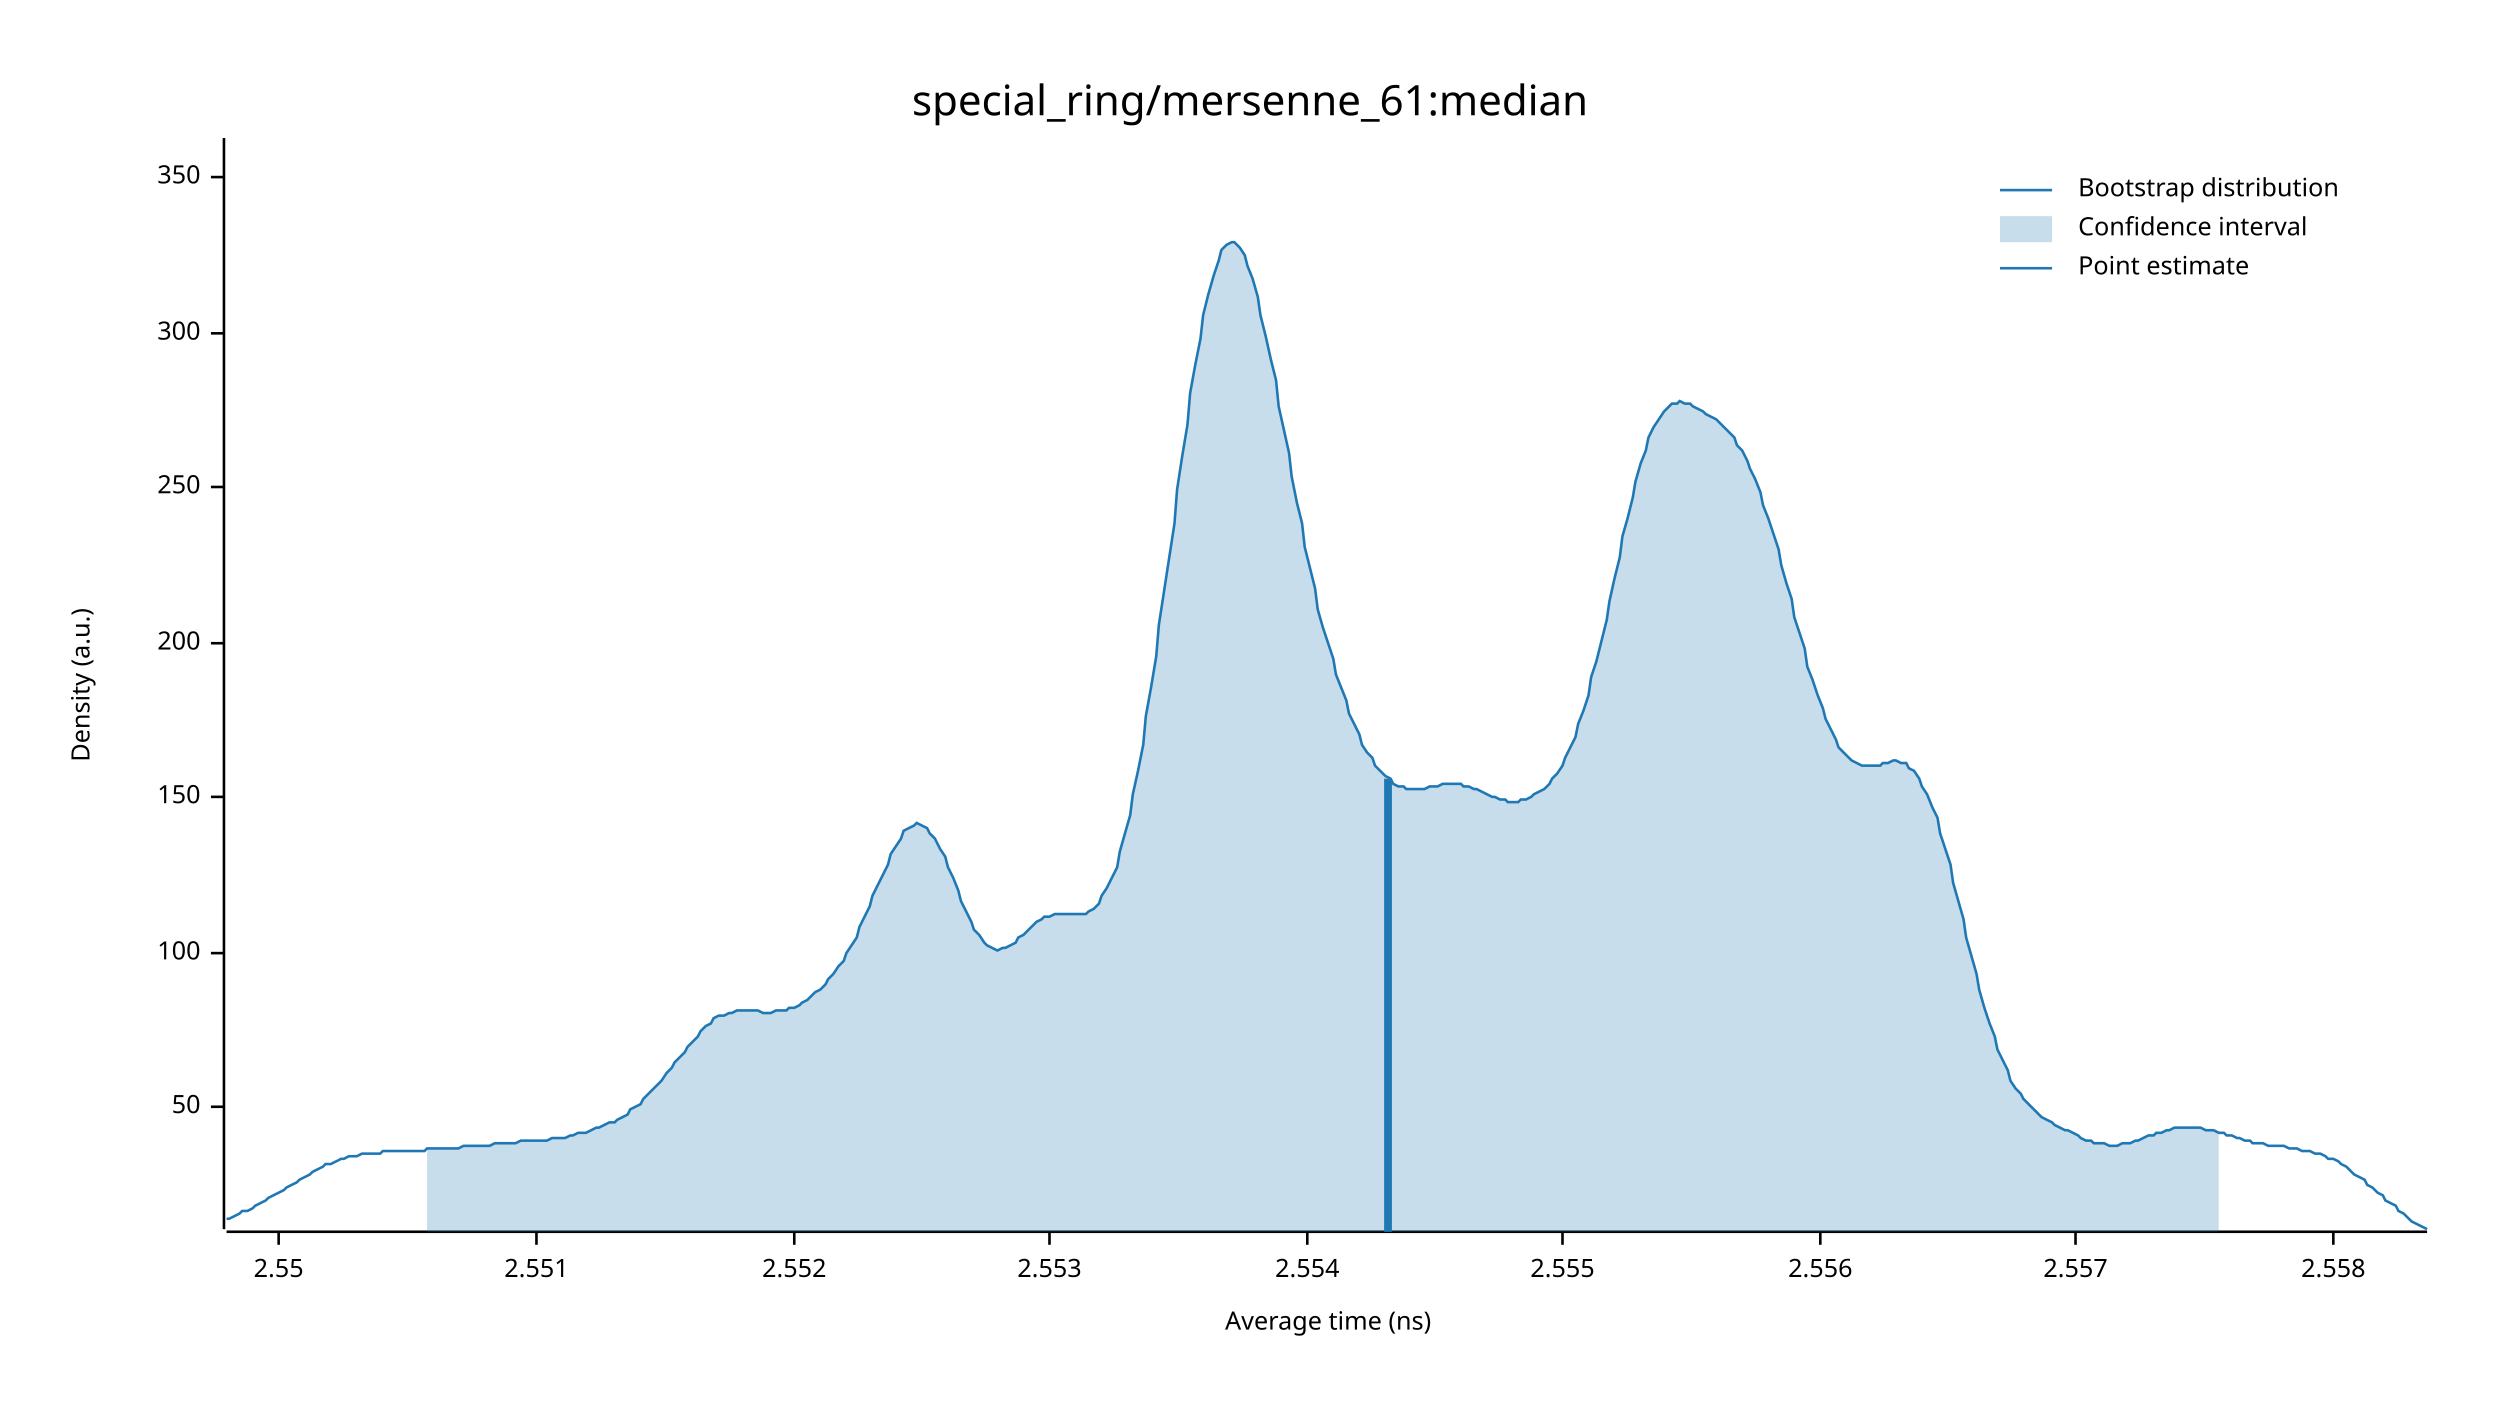
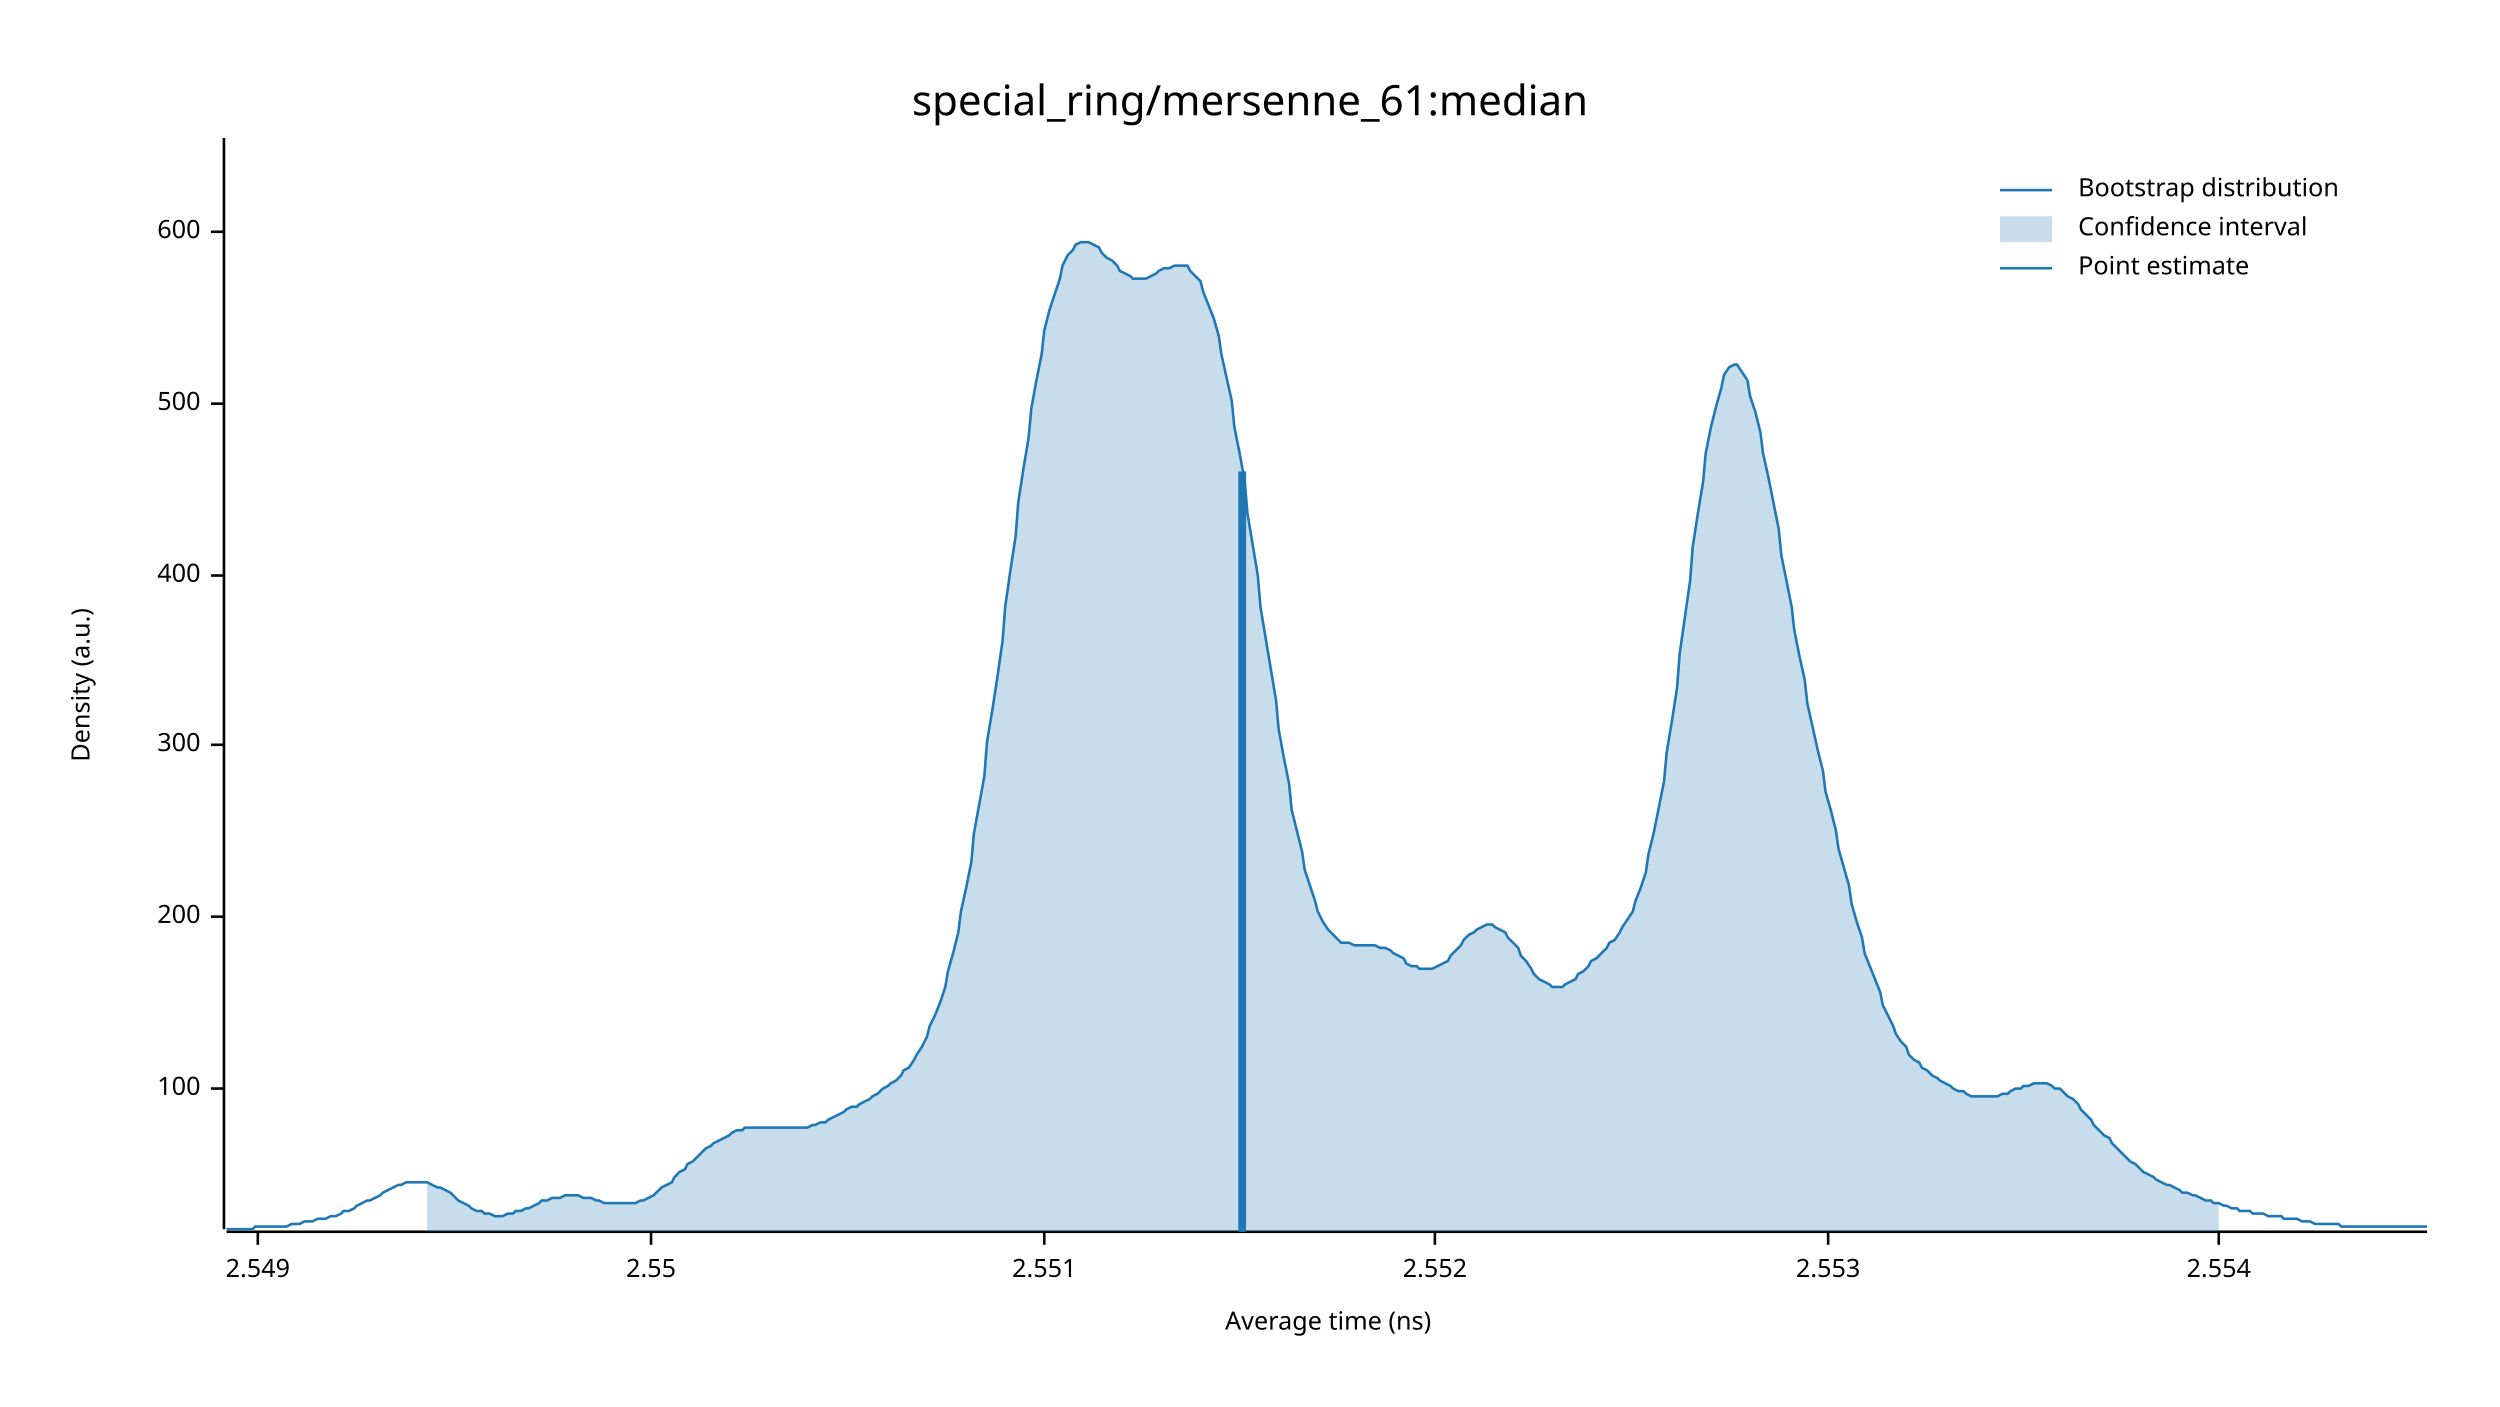
<svg xmlns="http://www.w3.org/2000/svg" width="960" height="540" viewBox="0 0 960 540">
  <text x="480" y="32" dy="0.76em" text-anchor="middle" font-family="sans-serif" font-size="16.129" opacity="1" fill="#000000">
special_ring/mersenne_61:median
</text>
  <text x="27" y="263" dy="0.76em" text-anchor="middle" font-family="sans-serif" font-size="9.677" opacity="1" fill="#000000" transform="rotate(270, 27, 263)">
Density (a.u.)
</text>
  <text x="510" y="513" dy="-0.5ex" text-anchor="middle" font-family="sans-serif" font-size="9.677" opacity="1" fill="#000000">
Average time (ns)
</text>
  <polyline fill="none" opacity="1" stroke="#000000" stroke-width="1" points="86,53 86,472 " />
-   <text x="77" y="425" dy="0.5ex" text-anchor="end" font-family="sans-serif" font-size="9.677" opacity="1" fill="#000000">
- 50
- </text>
-   <polyline fill="none" opacity="1" stroke="#000000" stroke-width="1" points="81,425 86,425 " />
-   <text x="77" y="366" dy="0.5ex" text-anchor="end" font-family="sans-serif" font-size="9.677" opacity="1" fill="#000000">
+   <text x="77" y="418" dy="0.5ex" text-anchor="end" font-family="sans-serif" font-size="9.677" opacity="1" fill="#000000">
100
</text>
-   <polyline fill="none" opacity="1" stroke="#000000" stroke-width="1" points="81,366 86,366 " />
-   <text x="77" y="306" dy="0.5ex" text-anchor="end" font-family="sans-serif" font-size="9.677" opacity="1" fill="#000000">
- 150
- </text>
-   <polyline fill="none" opacity="1" stroke="#000000" stroke-width="1" points="81,306 86,306 " />
-   <text x="77" y="247" dy="0.5ex" text-anchor="end" font-family="sans-serif" font-size="9.677" opacity="1" fill="#000000">
+   <polyline fill="none" opacity="1" stroke="#000000" stroke-width="1" points="81,418 86,418 " />
+   <text x="77" y="352" dy="0.5ex" text-anchor="end" font-family="sans-serif" font-size="9.677" opacity="1" fill="#000000">
200
</text>
-   <polyline fill="none" opacity="1" stroke="#000000" stroke-width="1" points="81,247 86,247 " />
-   <text x="77" y="187" dy="0.5ex" text-anchor="end" font-family="sans-serif" font-size="9.677" opacity="1" fill="#000000">
- 250
- </text>
-   <polyline fill="none" opacity="1" stroke="#000000" stroke-width="1" points="81,187 86,187 " />
-   <text x="77" y="128" dy="0.5ex" text-anchor="end" font-family="sans-serif" font-size="9.677" opacity="1" fill="#000000">
+   <polyline fill="none" opacity="1" stroke="#000000" stroke-width="1" points="81,352 86,352 " />
+   <text x="77" y="286" dy="0.5ex" text-anchor="end" font-family="sans-serif" font-size="9.677" opacity="1" fill="#000000">
300
</text>
-   <polyline fill="none" opacity="1" stroke="#000000" stroke-width="1" points="81,128 86,128 " />
-   <text x="77" y="68" dy="0.5ex" text-anchor="end" font-family="sans-serif" font-size="9.677" opacity="1" fill="#000000">
- 350
+   <polyline fill="none" opacity="1" stroke="#000000" stroke-width="1" points="81,286 86,286 " />
+   <text x="77" y="221" dy="0.5ex" text-anchor="end" font-family="sans-serif" font-size="9.677" opacity="1" fill="#000000">
+ 400
</text>
-   <polyline fill="none" opacity="1" stroke="#000000" stroke-width="1" points="81,68 86,68 " />
+   <polyline fill="none" opacity="1" stroke="#000000" stroke-width="1" points="81,221 86,221 " />
+   <text x="77" y="155" dy="0.5ex" text-anchor="end" font-family="sans-serif" font-size="9.677" opacity="1" fill="#000000">
+ 500
+ </text>
+   <polyline fill="none" opacity="1" stroke="#000000" stroke-width="1" points="81,155 86,155 " />
+   <text x="77" y="89" dy="0.5ex" text-anchor="end" font-family="sans-serif" font-size="9.677" opacity="1" fill="#000000">
+ 600
+ </text>
+   <polyline fill="none" opacity="1" stroke="#000000" stroke-width="1" points="81,89 86,89 " />
  <polyline fill="none" opacity="1" stroke="#000000" stroke-width="1" points="87,473 932,473 " />
-   <text x="107" y="483" dy="0.76em" text-anchor="middle" font-family="sans-serif" font-size="9.677" opacity="1" fill="#000000">
+   <text x="99" y="483" dy="0.76em" text-anchor="middle" font-family="sans-serif" font-size="9.677" opacity="1" fill="#000000">
+ 2.549
+ </text>
+   <polyline fill="none" opacity="1" stroke="#000000" stroke-width="1" points="99,473 99,478 " />
+   <text x="250" y="483" dy="0.76em" text-anchor="middle" font-family="sans-serif" font-size="9.677" opacity="1" fill="#000000">
2.55
</text>
-   <polyline fill="none" opacity="1" stroke="#000000" stroke-width="1" points="107,473 107,478 " />
-   <text x="206" y="483" dy="0.76em" text-anchor="middle" font-family="sans-serif" font-size="9.677" opacity="1" fill="#000000">
+   <polyline fill="none" opacity="1" stroke="#000000" stroke-width="1" points="250,473 250,478 " />
+   <text x="401" y="483" dy="0.76em" text-anchor="middle" font-family="sans-serif" font-size="9.677" opacity="1" fill="#000000">
2.551
</text>
-   <polyline fill="none" opacity="1" stroke="#000000" stroke-width="1" points="206,473 206,478 " />
-   <text x="305" y="483" dy="0.76em" text-anchor="middle" font-family="sans-serif" font-size="9.677" opacity="1" fill="#000000">
+   <polyline fill="none" opacity="1" stroke="#000000" stroke-width="1" points="401,473 401,478 " />
+   <text x="551" y="483" dy="0.76em" text-anchor="middle" font-family="sans-serif" font-size="9.677" opacity="1" fill="#000000">
2.552
</text>
-   <polyline fill="none" opacity="1" stroke="#000000" stroke-width="1" points="305,473 305,478 " />
-   <text x="403" y="483" dy="0.76em" text-anchor="middle" font-family="sans-serif" font-size="9.677" opacity="1" fill="#000000">
+   <polyline fill="none" opacity="1" stroke="#000000" stroke-width="1" points="551,473 551,478 " />
+   <text x="702" y="483" dy="0.76em" text-anchor="middle" font-family="sans-serif" font-size="9.677" opacity="1" fill="#000000">
2.553
</text>
-   <polyline fill="none" opacity="1" stroke="#000000" stroke-width="1" points="403,473 403,478 " />
-   <text x="502" y="483" dy="0.76em" text-anchor="middle" font-family="sans-serif" font-size="9.677" opacity="1" fill="#000000">
+   <polyline fill="none" opacity="1" stroke="#000000" stroke-width="1" points="702,473 702,478 " />
+   <text x="852" y="483" dy="0.76em" text-anchor="middle" font-family="sans-serif" font-size="9.677" opacity="1" fill="#000000">
2.554
</text>
-   <polyline fill="none" opacity="1" stroke="#000000" stroke-width="1" points="502,473 502,478 " />
-   <text x="600" y="483" dy="0.76em" text-anchor="middle" font-family="sans-serif" font-size="9.677" opacity="1" fill="#000000">
- 2.555
- </text>
-   <polyline fill="none" opacity="1" stroke="#000000" stroke-width="1" points="600,473 600,478 " />
-   <text x="699" y="483" dy="0.76em" text-anchor="middle" font-family="sans-serif" font-size="9.677" opacity="1" fill="#000000">
- 2.556
- </text>
-   <polyline fill="none" opacity="1" stroke="#000000" stroke-width="1" points="699,473 699,478 " />
-   <text x="797" y="483" dy="0.76em" text-anchor="middle" font-family="sans-serif" font-size="9.677" opacity="1" fill="#000000">
- 2.557
- </text>
-   <polyline fill="none" opacity="1" stroke="#000000" stroke-width="1" points="797,473 797,478 " />
-   <text x="896" y="483" dy="0.76em" text-anchor="middle" font-family="sans-serif" font-size="9.677" opacity="1" fill="#000000">
- 2.558
- </text>
-   <polyline fill="none" opacity="1" stroke="#000000" stroke-width="1" points="896,473 896,478 " />
-   <polyline fill="none" opacity="1" stroke="#1F78B4" stroke-width="1" points="87,468 88,468 90,467 92,466 93,465 95,465 97,464 98,463 100,462 102,461 103,460 105,459 107,458 109,457 110,456 112,455 114,454 115,453 117,452 119,451 120,450 122,449 124,448 125,447 127,447 129,446 131,445 132,445 134,444 136,444 137,444 139,443 141,443 142,443 144,443 146,443 147,442 149,442 151,442 153,442 154,442 156,442 158,442 159,442 161,442 163,442 164,441 166,441 168,441 169,441 171,441 173,441 175,441 176,441 178,440 180,440 181,440 183,440 185,440 186,440 188,440 190,439 191,439 193,439 195,439 197,439 198,439 200,438 202,438 203,438 205,438 207,438 208,438 210,438 212,437 214,437 215,437 217,437 219,436 220,436 222,435 224,435 225,435 227,434 229,433 230,433 232,432 234,431 236,431 237,430 239,429 241,428 242,426 244,425 246,424 247,422 249,420 251,418 252,417 254,415 256,412 258,410 259,408 261,406 263,404 264,402 266,400 268,398 269,396 271,394 273,393 274,391 276,390 278,390 280,389 281,389 283,388 285,388 286,388 288,388 290,388 291,388 293,389 295,389 296,389 298,388 300,388 302,388 303,387 305,387 307,386 308,385 310,384 312,382 313,381 315,380 317,378 318,376 320,374 322,371 324,369 325,366 327,363 329,360 330,356 332,352 334,348 335,344 337,340 339,336 341,332 342,328 344,325 346,322 347,319 349,318 351,317 352,316 354,317 356,318 357,320 359,322 361,326 363,329 364,333 366,337 368,342 369,346 371,350 373,354 374,357 376,359 378,362 379,363 381,364 383,365 385,364 386,364 388,363 390,362 391,360 393,359 395,357 396,356 398,354 400,353 401,352 403,352 405,351 407,351 408,351 410,351 412,351 413,351 415,351 417,351 418,350 420,349 422,347 423,344 425,341 427,337 429,333 430,327 432,320 434,313 435,305 437,296 439,286 440,275 442,264 444,252 445,240 447,227 449,214 451,201 452,188 454,175 456,163 457,151 459,140 461,130 462,121 464,113 466,106 468,100 469,96 471,94 473,93 474,93 476,95 478,98 479,102 481,107 483,114 484,121 486,129 488,138 490,146 491,156 493,165 495,174 496,183 498,193 500,201 501,210 503,218 505,226 506,234 508,241 510,247 512,253 513,259 515,264 517,269 518,274 520,278 522,282 523,286 525,289 527,291 528,294 530,296 532,298 534,299 535,301 537,302 539,302 540,303 542,303 544,303 545,303 547,303 549,302 550,302 552,302 554,301 556,301 557,301 559,301 561,301 562,302 564,302 566,303 567,303 569,304 571,305 573,306 574,306 576,307 578,307 579,308 581,308 583,308 584,307 586,307 588,306 589,305 591,304 593,303 595,301 596,299 598,297 600,294 601,291 603,287 605,283 606,278 608,273 610,267 611,260 613,254 615,246 617,238 618,231 620,222 622,214 623,206 625,199 627,191 628,185 630,178 632,173 633,168 635,164 637,161 639,158 640,157 642,155 644,155 645,154 647,155 649,155 650,156 652,157 654,158 655,159 657,160 659,161 661,163 662,164 664,166 666,168 667,171 669,173 671,177 672,180 674,184 676,189 677,194 679,199 681,205 683,211 684,217 686,224 688,230 689,237 691,243 693,249 694,256 696,261 698,267 700,272 701,276 703,280 705,284 706,287 708,289 710,291 711,292 713,293 715,294 716,294 718,294 720,294 722,294 723,293 725,293 727,292 728,292 730,293 732,293 733,295 735,296 737,299 738,302 740,305 742,310 744,314 745,320 747,326 749,332 750,339 752,346 754,353 755,360 757,367 759,374 760,380 762,387 764,393 766,398 767,403 769,407 771,411 772,415 774,418 776,420 777,422 779,424 781,426 782,427 784,429 786,430 788,431 789,432 791,433 793,434 794,434 796,435 798,436 799,437 801,438 803,438 804,439 806,439 808,439 810,440 811,440 813,440 815,439 816,439 818,439 820,438 821,438 823,437 825,436 827,436 828,435 830,435 832,434 833,434 835,433 837,433 838,433 840,433 842,433 843,433 845,433 847,434 849,434 850,434 852,435 854,435 855,436 857,436 859,437 860,437 862,438 864,438 865,439 867,439 869,439 871,440 872,440 874,440 876,440 877,440 879,441 881,441 882,441 884,442 886,442 887,442 889,443 891,443 893,444 894,445 896,445 898,446 899,447 901,448 903,450 904,451 906,452 908,453 909,455 911,456 913,458 915,459 916,461 918,462 920,463 921,465 923,466 925,468 926,469 928,470 930,471 932,472 " />
-   <polygon opacity="0.25" fill="#1F78B4" points="164,441 166,441 168,441 169,441 171,441 173,441 175,441 176,441 178,440 180,440 181,440 183,440 185,440 186,440 188,440 190,439 191,439 193,439 195,439 197,439 198,439 200,438 202,438 203,438 205,438 207,438 208,438 210,438 212,437 214,437 215,437 217,437 219,436 220,436 222,435 224,435 225,435 227,434 229,433 230,433 232,432 234,431 236,431 237,430 239,429 241,428 242,426 244,425 246,424 247,422 249,420 251,418 252,417 254,415 256,412 258,410 259,408 261,406 263,404 264,402 266,400 268,398 269,396 271,394 273,393 274,391 276,390 278,390 280,389 281,389 283,388 285,388 286,388 288,388 290,388 291,388 293,389 295,389 296,389 298,388 300,388 302,388 303,387 305,387 307,386 308,385 310,384 312,382 313,381 315,380 317,378 318,376 320,374 322,371 324,369 325,366 327,363 329,360 330,356 332,352 334,348 335,344 337,340 339,336 341,332 342,328 344,325 346,322 347,319 349,318 351,317 352,316 354,317 356,318 357,320 359,322 361,326 363,329 364,333 366,337 368,342 369,346 371,350 373,354 374,357 376,359 378,362 379,363 381,364 383,365 385,364 386,364 388,363 390,362 391,360 393,359 395,357 396,356 398,354 400,353 401,352 403,352 405,351 407,351 408,351 410,351 412,351 413,351 415,351 417,351 418,350 420,349 422,347 423,344 425,341 427,337 429,333 430,327 432,320 434,313 435,305 437,296 439,286 440,275 442,264 444,252 445,240 447,227 449,214 451,201 452,188 454,175 456,163 457,151 459,140 461,130 462,121 464,113 466,106 468,100 469,96 471,94 473,93 474,93 476,95 478,98 479,102 481,107 483,114 484,121 486,129 488,138 490,146 491,156 493,165 495,174 496,183 498,193 500,201 501,210 503,218 505,226 506,234 508,241 510,247 512,253 513,259 515,264 517,269 518,274 520,278 522,282 523,286 525,289 527,291 528,294 530,296 532,298 534,299 535,301 537,302 539,302 540,303 542,303 544,303 545,303 547,303 549,302 550,302 552,302 554,301 556,301 557,301 559,301 561,301 562,302 564,302 566,303 567,303 569,304 571,305 573,306 574,306 576,307 578,307 579,308 581,308 583,308 584,307 586,307 588,306 589,305 591,304 593,303 595,301 596,299 598,297 600,294 601,291 603,287 605,283 606,278 608,273 610,267 611,260 613,254 615,246 617,238 618,231 620,222 622,214 623,206 625,199 627,191 628,185 630,178 632,173 633,168 635,164 637,161 639,158 640,157 642,155 644,155 645,154 647,155 649,155 650,156 652,157 654,158 655,159 657,160 659,161 661,163 662,164 664,166 666,168 667,171 669,173 671,177 672,180 674,184 676,189 677,194 679,199 681,205 683,211 684,217 686,224 688,230 689,237 691,243 693,249 694,256 696,261 698,267 700,272 701,276 703,280 705,284 706,287 708,289 710,291 711,292 713,293 715,294 716,294 718,294 720,294 722,294 723,293 725,293 727,292 728,292 730,293 732,293 733,295 735,296 737,299 738,302 740,305 742,310 744,314 745,320 747,326 749,332 750,339 752,346 754,353 755,360 757,367 759,374 760,380 762,387 764,393 766,398 767,403 769,407 771,411 772,415 774,418 776,420 777,422 779,424 781,426 782,427 784,429 786,430 788,431 789,432 791,433 793,434 794,434 796,435 798,436 799,437 801,438 803,438 804,439 806,439 808,439 810,440 811,440 813,440 815,439 816,439 818,439 820,438 821,438 823,437 825,436 827,436 828,435 830,435 832,434 833,434 835,433 837,433 838,433 840,433 842,433 843,433 845,433 847,434 849,434 850,434 852,435 852,473 164,473 " />
-   <polyline fill="none" opacity="1" stroke="#1F78B4" stroke-width="3" points="533,473 533,299 " />
+   <polyline fill="none" opacity="1" stroke="#000000" stroke-width="1" points="852,473 852,478 " />
+   <polyline fill="none" opacity="1" stroke="#1F78B4" stroke-width="1" points="87,472 88,472 90,472 92,472 93,472 95,472 97,472 98,471 100,471 102,471 103,471 105,471 107,471 109,471 110,471 112,470 114,470 115,470 117,469 119,469 120,469 122,468 124,468 125,468 127,467 129,467 131,466 132,465 134,465 136,464 137,463 139,462 141,461 142,461 144,460 146,459 147,458 149,457 151,456 153,455 154,455 156,454 158,454 159,454 161,454 163,454 164,454 166,455 168,456 169,456 171,457 173,458 175,460 176,461 178,462 180,463 181,464 183,465 185,465 186,466 188,466 190,467 191,467 193,467 195,466 197,466 198,465 200,465 202,464 203,464 205,463 207,462 208,461 210,461 212,460 214,460 215,460 217,459 219,459 220,459 222,459 224,460 225,460 227,460 229,461 230,461 232,462 234,462 236,462 237,462 239,462 241,462 242,462 244,462 246,461 247,461 249,460 251,459 252,458 254,456 256,455 258,454 259,452 261,450 263,449 264,447 266,446 268,444 269,443 271,441 273,440 274,439 276,438 278,437 280,436 281,435 283,434 285,434 286,433 288,433 290,433 291,433 293,433 295,433 296,433 298,433 300,433 302,433 303,433 305,433 307,433 308,433 310,433 312,432 313,432 315,431 317,431 318,430 320,429 322,428 324,427 325,426 327,425 329,425 330,424 332,423 334,422 335,421 337,420 339,418 341,417 342,416 344,415 346,413 347,411 349,410 351,407 352,405 354,402 356,398 357,394 359,390 361,385 363,379 364,373 366,366 368,358 369,350 371,341 373,331 374,320 376,309 378,298 379,285 381,273 383,260 385,246 386,233 388,219 390,206 391,193 393,180 395,168 396,157 398,146 400,136 401,127 403,119 405,113 407,107 408,102 410,98 412,96 413,94 415,93 417,93 418,93 420,94 422,95 423,97 425,99 427,100 429,102 430,104 432,105 434,106 435,107 437,107 439,107 440,107 442,106 444,105 445,104 447,103 449,103 451,102 452,102 454,102 456,102 457,104 459,106 461,108 462,112 464,117 466,122 468,129 469,136 471,145 473,154 474,164 476,174 478,185 479,197 481,209 483,221 484,233 486,245 488,257 490,269 491,280 493,291 495,301 496,311 498,319 500,327 501,334 503,340 505,346 506,350 508,354 510,357 512,359 513,360 515,362 517,362 518,362 520,363 522,363 523,363 525,363 527,363 528,363 530,364 532,364 534,365 535,366 537,367 539,368 540,370 542,371 544,371 545,372 547,372 549,372 550,372 552,371 554,370 556,369 557,367 559,365 561,363 562,361 564,359 566,358 567,357 569,356 571,355 573,355 574,356 576,357 578,358 579,360 581,362 583,364 584,367 586,369 588,372 589,374 591,376 593,377 595,378 596,379 598,379 600,379 601,378 603,377 605,376 606,374 608,373 610,371 611,369 613,368 615,366 617,364 618,362 620,361 622,358 623,356 625,353 627,350 628,346 630,341 632,335 633,328 635,320 637,310 639,300 640,289 642,277 644,264 645,251 647,237 649,223 650,210 652,197 654,185 655,174 657,164 659,156 661,149 662,144 664,141 666,140 667,140 669,143 671,146 672,152 674,158 676,166 677,174 679,183 681,193 683,203 684,213 686,223 688,233 689,242 691,252 693,261 694,270 696,279 698,288 700,296 701,304 703,311 705,319 706,326 708,333 710,340 711,347 713,354 715,360 716,366 718,371 720,376 722,381 723,386 725,390 727,394 728,397 730,400 732,402 733,405 735,407 737,408 738,410 740,411 742,413 744,414 745,415 747,416 749,417 750,418 752,419 754,419 755,420 757,421 759,421 760,421 762,421 764,421 766,421 767,421 769,420 771,420 772,419 774,418 776,418 777,417 779,417 781,416 782,416 784,416 786,416 788,417 789,418 791,418 793,420 794,421 796,422 798,424 799,426 801,428 803,430 804,432 806,434 808,436 810,437 811,439 813,441 815,443 816,444 818,446 820,447 821,448 823,450 825,451 827,452 828,453 830,454 832,455 833,455 835,456 837,457 838,458 840,458 842,459 843,459 845,460 847,461 849,461 850,462 852,462 854,463 855,463 857,464 859,464 860,465 862,465 864,465 865,466 867,466 869,466 871,467 872,467 874,467 876,467 877,468 879,468 881,468 882,468 884,469 886,469 887,469 889,470 891,470 893,470 894,470 896,470 898,470 899,471 901,471 903,471 904,471 906,471 908,471 909,471 911,471 913,471 915,471 916,471 918,471 920,471 921,471 923,471 925,471 926,471 928,471 930,471 932,471 " />
+   <polygon opacity="0.25" fill="#1F78B4" points="164,454 166,455 168,456 169,456 171,457 173,458 175,460 176,461 178,462 180,463 181,464 183,465 185,465 186,466 188,466 190,467 191,467 193,467 195,466 197,466 198,465 200,465 202,464 203,464 205,463 207,462 208,461 210,461 212,460 214,460 215,460 217,459 219,459 220,459 222,459 224,460 225,460 227,460 229,461 230,461 232,462 234,462 236,462 237,462 239,462 241,462 242,462 244,462 246,461 247,461 249,460 251,459 252,458 254,456 256,455 258,454 259,452 261,450 263,449 264,447 266,446 268,444 269,443 271,441 273,440 274,439 276,438 278,437 280,436 281,435 283,434 285,434 286,433 288,433 290,433 291,433 293,433 295,433 296,433 298,433 300,433 302,433 303,433 305,433 307,433 308,433 310,433 312,432 313,432 315,431 317,431 318,430 320,429 322,428 324,427 325,426 327,425 329,425 330,424 332,423 334,422 335,421 337,420 339,418 341,417 342,416 344,415 346,413 347,411 349,410 351,407 352,405 354,402 356,398 357,394 359,390 361,385 363,379 364,373 366,366 368,358 369,350 371,341 373,331 374,320 376,309 378,298 379,285 381,273 383,260 385,246 386,233 388,219 390,206 391,193 393,180 395,168 396,157 398,146 400,136 401,127 403,119 405,113 407,107 408,102 410,98 412,96 413,94 415,93 417,93 418,93 420,94 422,95 423,97 425,99 427,100 429,102 430,104 432,105 434,106 435,107 437,107 439,107 440,107 442,106 444,105 445,104 447,103 449,103 451,102 452,102 454,102 456,102 457,104 459,106 461,108 462,112 464,117 466,122 468,129 469,136 471,145 473,154 474,164 476,174 478,185 479,197 481,209 483,221 484,233 486,245 488,257 490,269 491,280 493,291 495,301 496,311 498,319 500,327 501,334 503,340 505,346 506,350 508,354 510,357 512,359 513,360 515,362 517,362 518,362 520,363 522,363 523,363 525,363 527,363 528,363 530,364 532,364 534,365 535,366 537,367 539,368 540,370 542,371 544,371 545,372 547,372 549,372 550,372 552,371 554,370 556,369 557,367 559,365 561,363 562,361 564,359 566,358 567,357 569,356 571,355 573,355 574,356 576,357 578,358 579,360 581,362 583,364 584,367 586,369 588,372 589,374 591,376 593,377 595,378 596,379 598,379 600,379 601,378 603,377 605,376 606,374 608,373 610,371 611,369 613,368 615,366 617,364 618,362 620,361 622,358 623,356 625,353 627,350 628,346 630,341 632,335 633,328 635,320 637,310 639,300 640,289 642,277 644,264 645,251 647,237 649,223 650,210 652,197 654,185 655,174 657,164 659,156 661,149 662,144 664,141 666,140 667,140 669,143 671,146 672,152 674,158 676,166 677,174 679,183 681,193 683,203 684,213 686,223 688,233 689,242 691,252 693,261 694,270 696,279 698,288 700,296 701,304 703,311 705,319 706,326 708,333 710,340 711,347 713,354 715,360 716,366 718,371 720,376 722,381 723,386 725,390 727,394 728,397 730,400 732,402 733,405 735,407 737,408 738,410 740,411 742,413 744,414 745,415 747,416 749,417 750,418 752,419 754,419 755,420 757,421 759,421 760,421 762,421 764,421 766,421 767,421 769,420 771,420 772,419 774,418 776,418 777,417 779,417 781,416 782,416 784,416 786,416 788,417 789,418 791,418 793,420 794,421 796,422 798,424 799,426 801,428 803,430 804,432 806,434 808,436 810,437 811,439 813,441 815,443 816,444 818,446 820,447 821,448 823,450 825,451 827,452 828,453 830,454 832,455 833,455 835,456 837,457 838,458 840,458 842,459 843,459 845,460 847,461 849,461 850,462 852,462 852,473 164,473 " />
+   <polyline fill="none" opacity="1" stroke="#1F78B4" stroke-width="3" points="477,473 477,181 " />
  <text x="798" y="68" dy="0.76em" text-anchor="start" font-family="sans-serif" font-size="9.677" opacity="1" fill="#000000">
Bootstrap distribution
</text>
  <text x="798" y="83" dy="0.76em" text-anchor="start" font-family="sans-serif" font-size="9.677" opacity="1" fill="#000000">
Confidence interval
</text>
  <text x="798" y="98" dy="0.76em" text-anchor="start" font-family="sans-serif" font-size="9.677" opacity="1" fill="#000000">
Point estimate
</text>
  <polyline fill="none" opacity="1" stroke="#1F78B4" stroke-width="1" points="768,73 788,73 " />
  <rect x="768" y="83" width="20" height="10" opacity="0.25" fill="#1F78B4" stroke="none" />
  <polyline fill="none" opacity="1" stroke="#1F78B4" stroke-width="1" points="768,103 788,103 " />
</svg>
